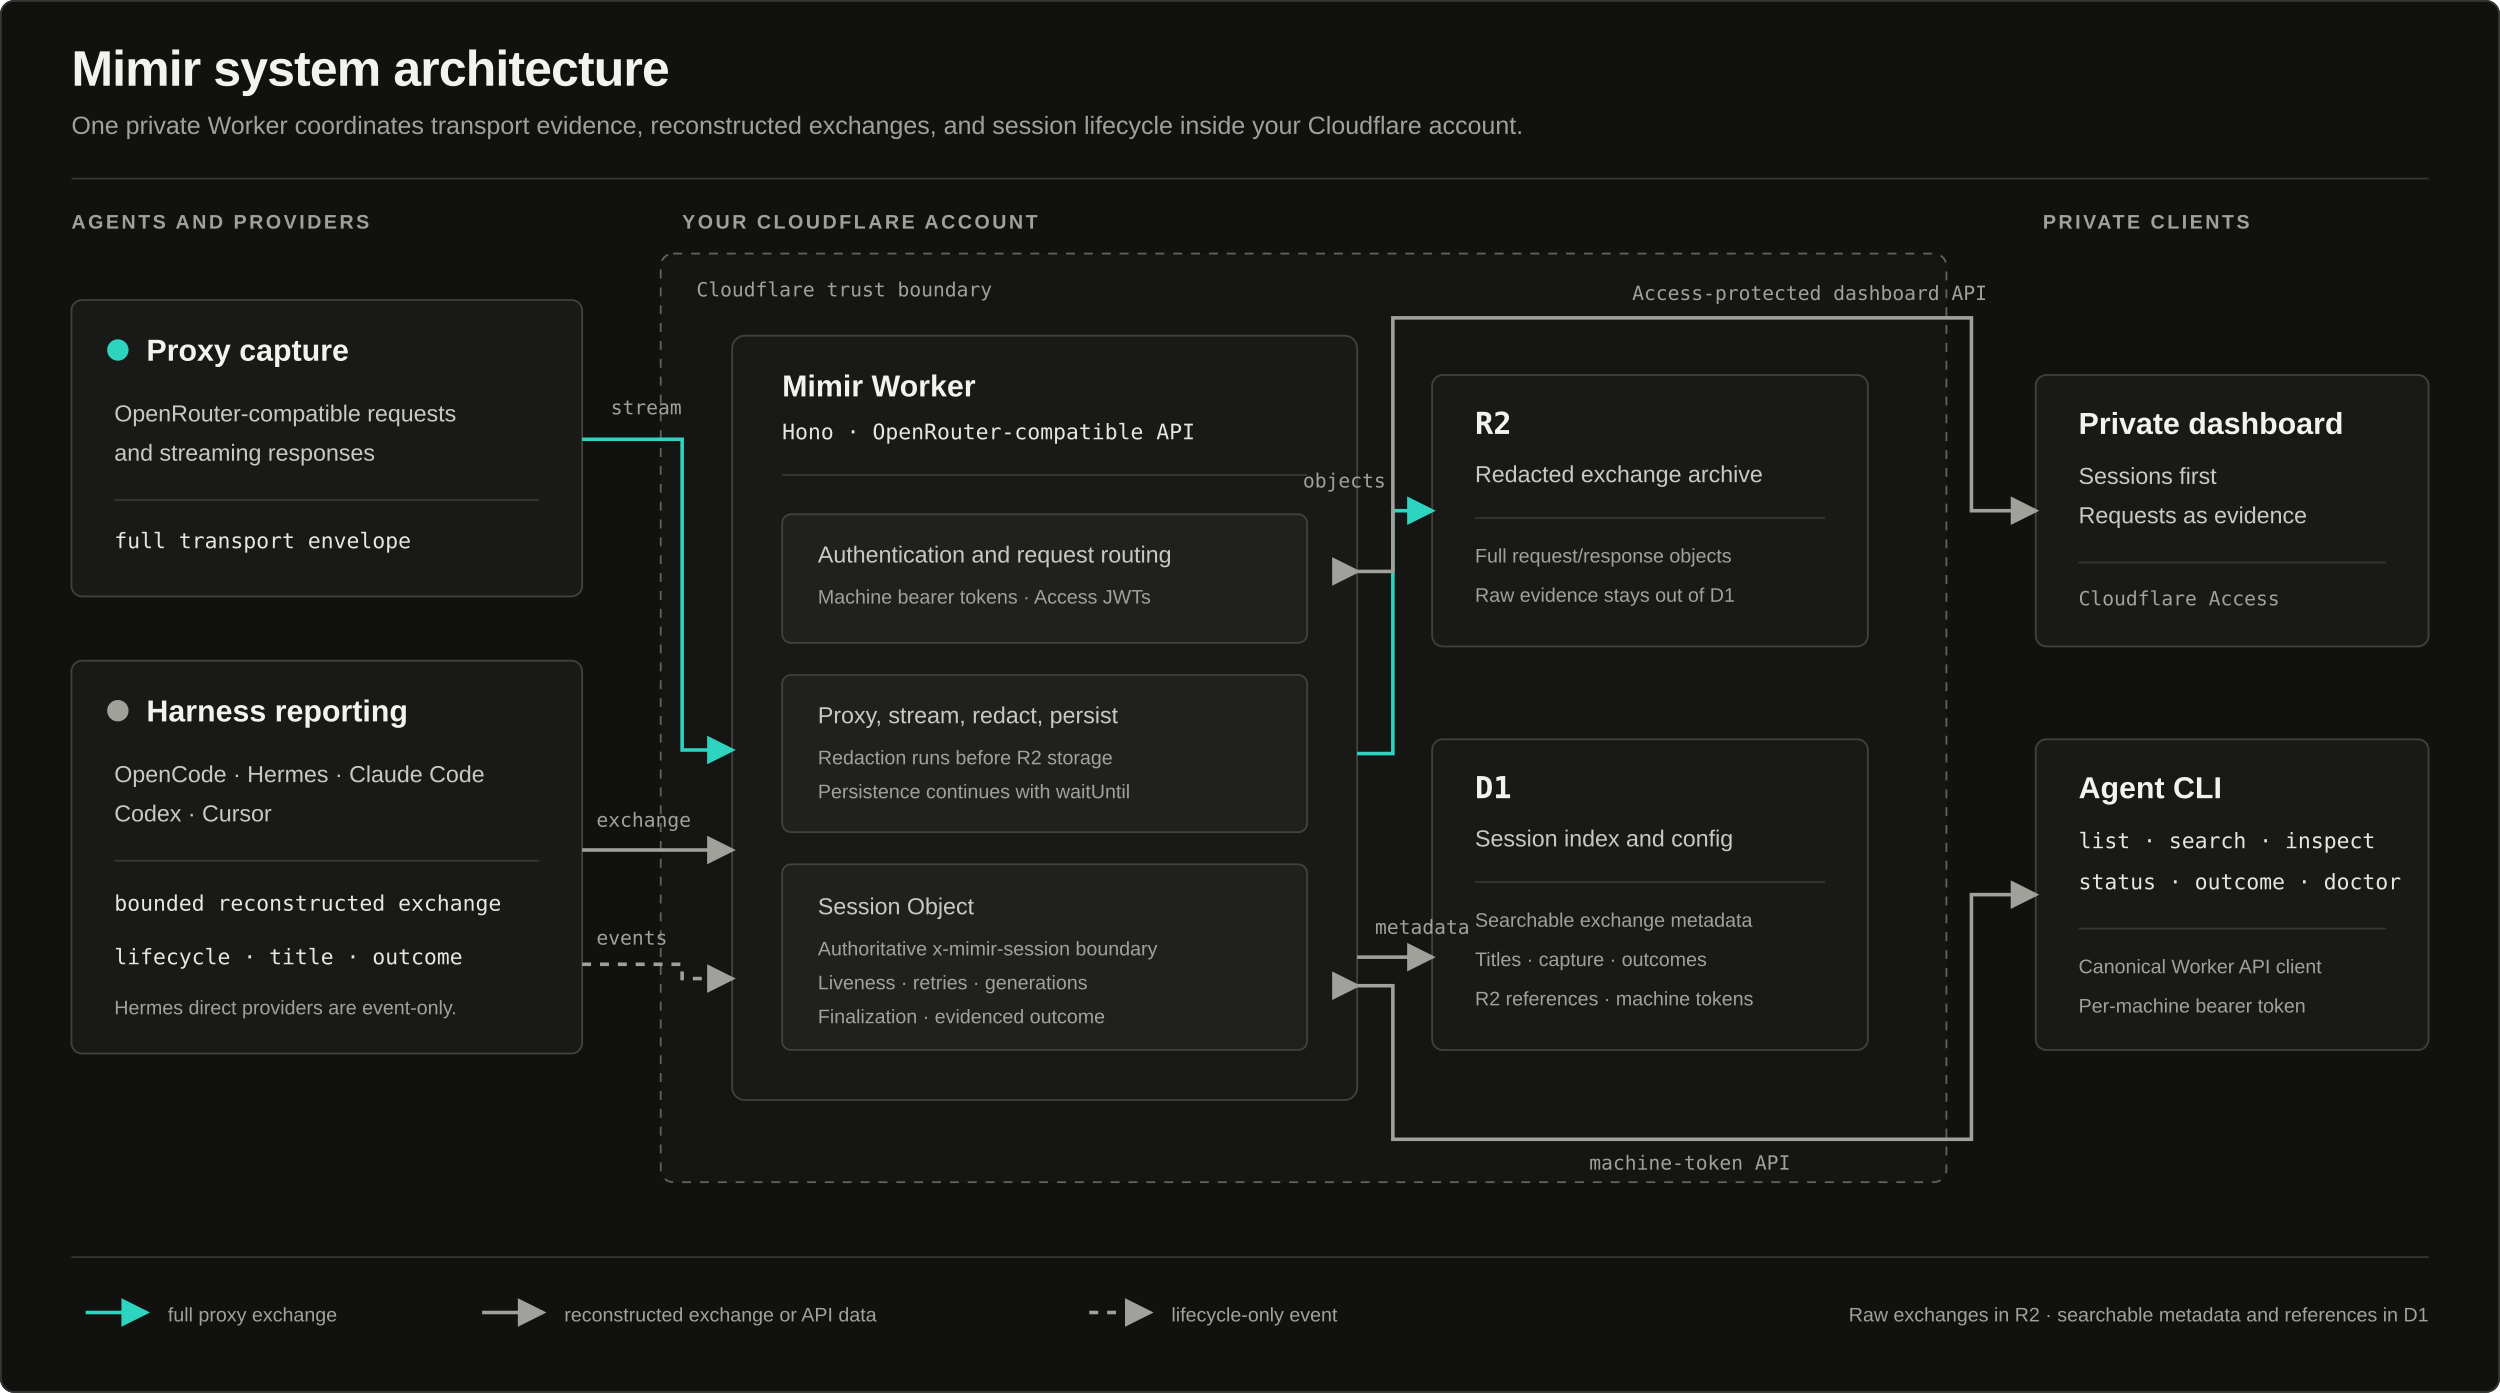
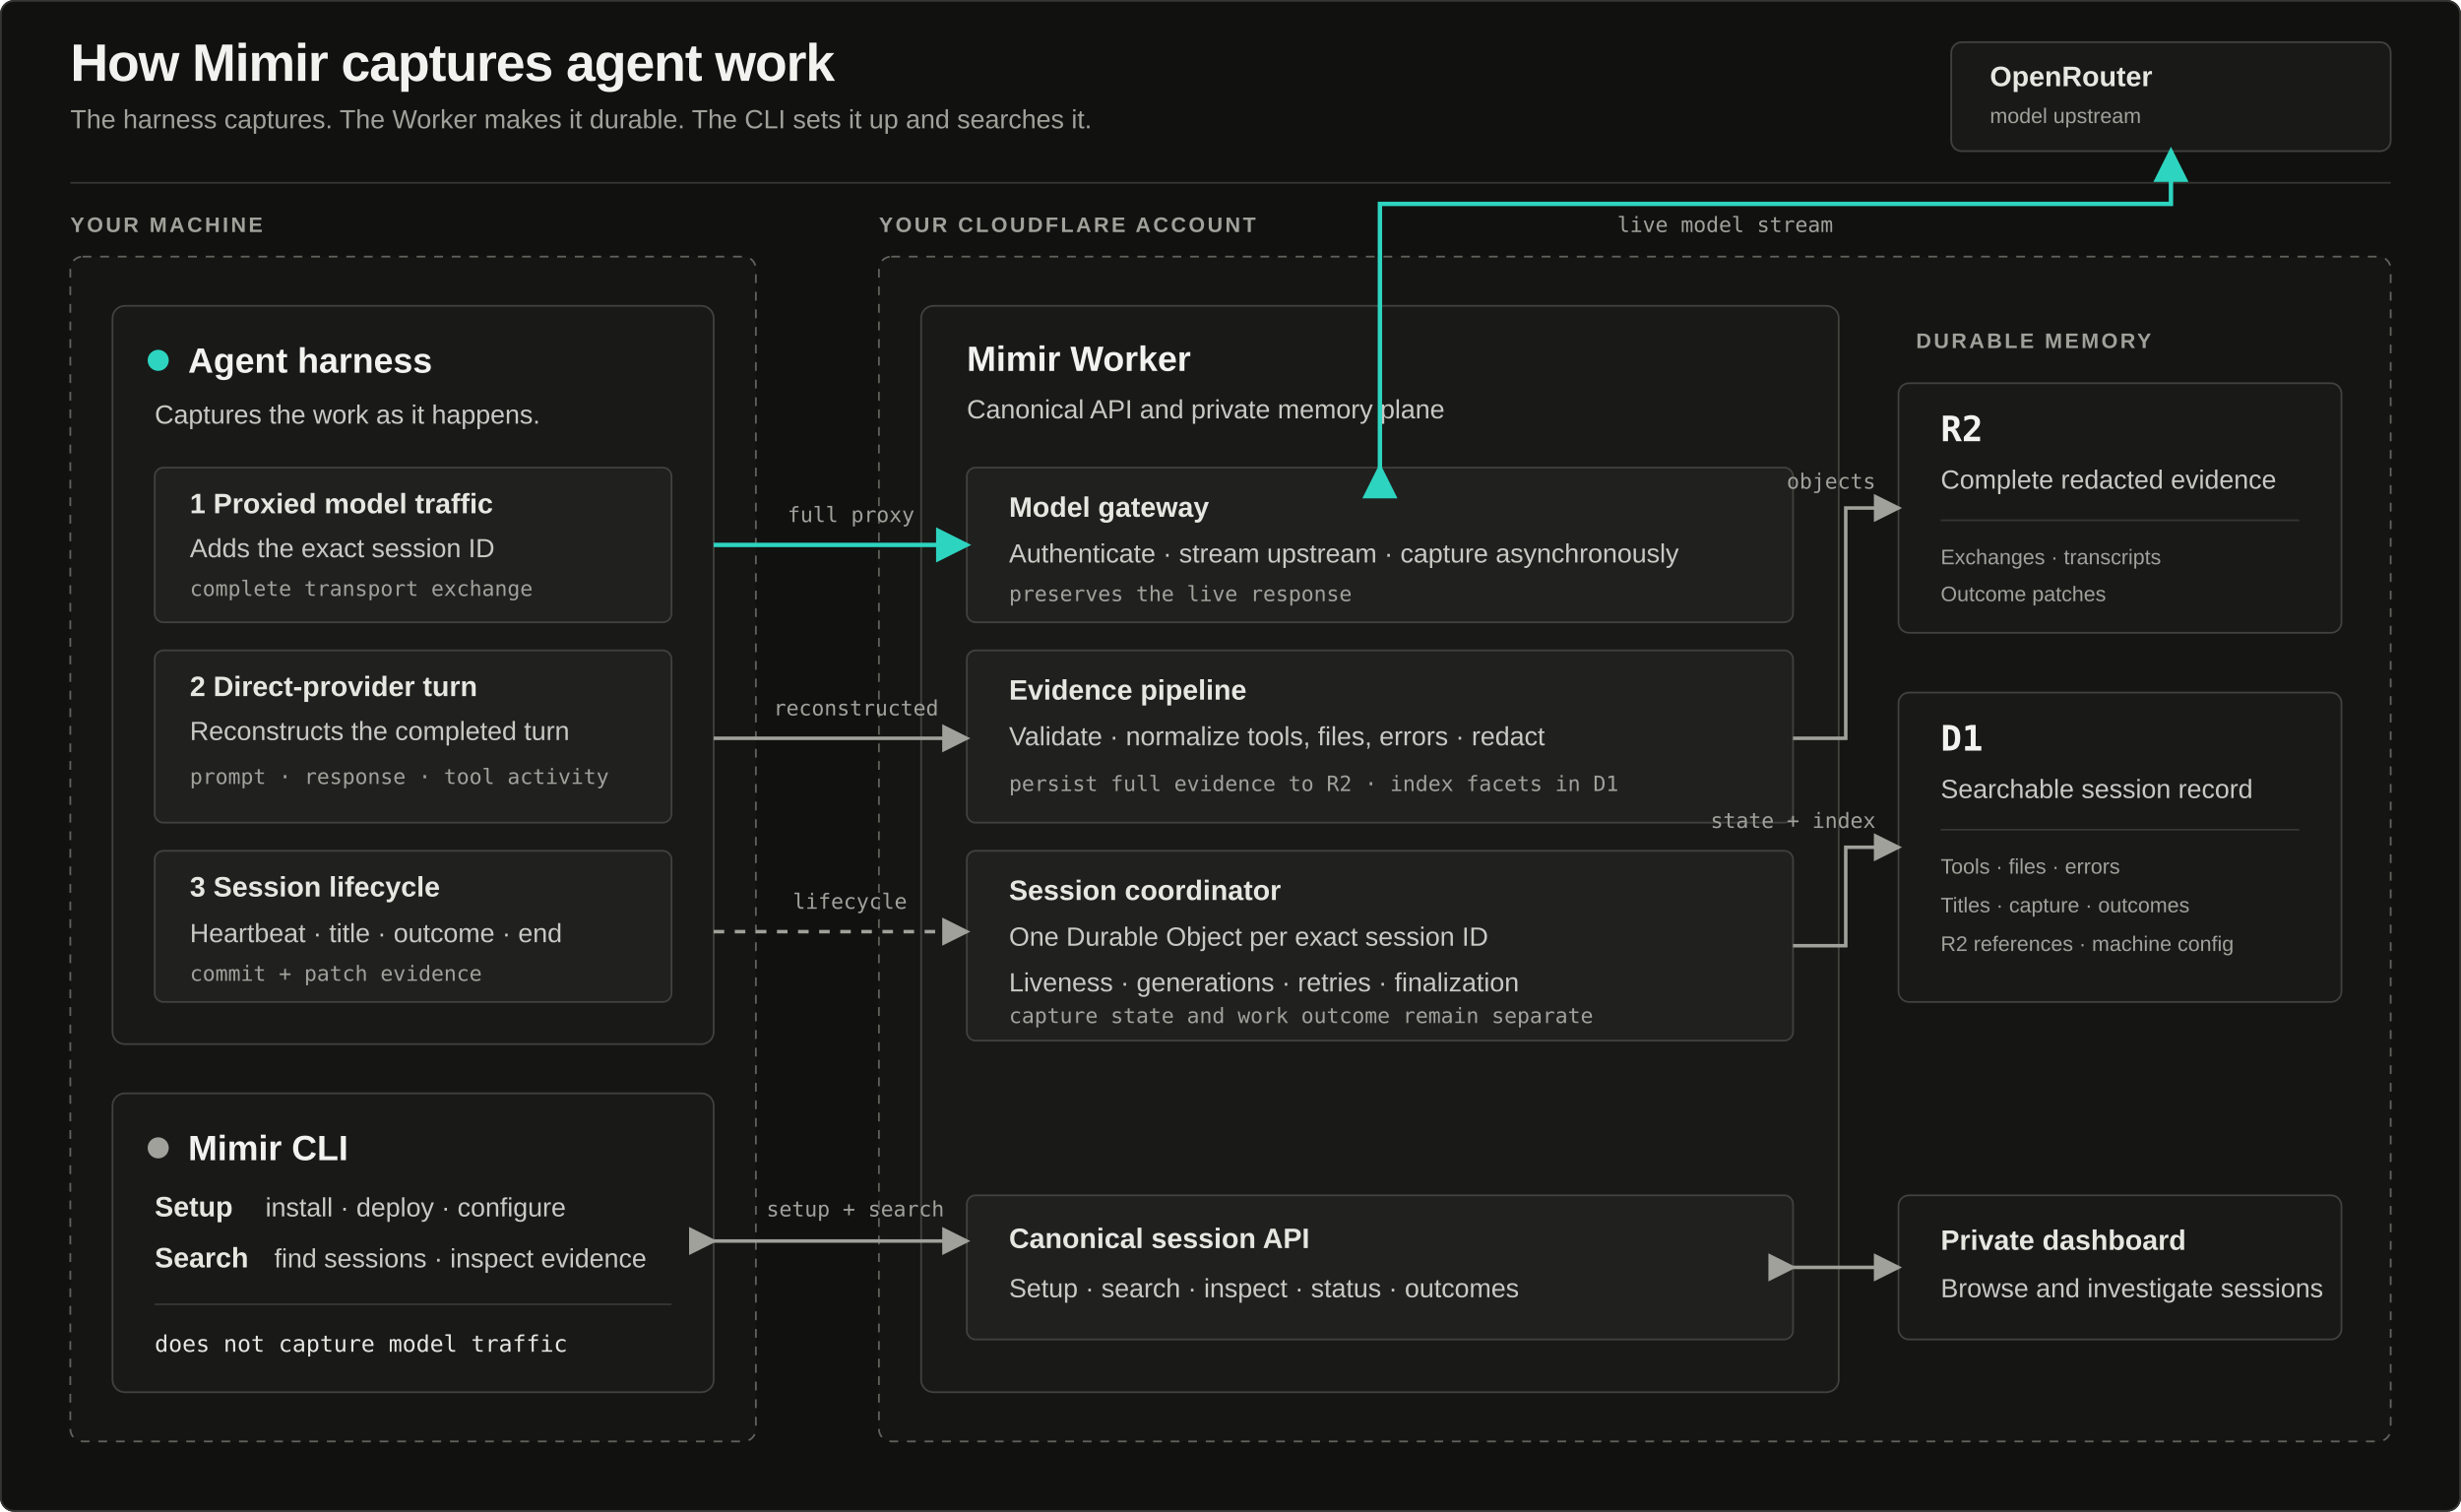
- <svg xmlns="http://www.w3.org/2000/svg" width="1400" height="780" viewBox="0 0 1400 780" role="img" aria-labelledby="title desc">
+ <svg xmlns="http://www.w3.org/2000/svg" width="1400" height="860" viewBox="0 0 1400 860" role="img" aria-labelledby="title desc">
  <defs>
    <marker id="arrow-teal" markerWidth="8" markerHeight="8" refX="7" refY="4" orient="auto">
      <path d="M0 0L8 4L0 8Z" fill="#2dd4bf" />
    </marker>
    <marker id="arrow-ink" markerWidth="8" markerHeight="8" refX="7" refY="4" orient="auto">
      <path d="M0 0L8 4L0 8Z" fill="#a1a19b" />
    </marker>
    <style>
      .sans { font-family: "IBM Plex Sans", "Segoe UI", Arial, sans-serif; }
      .mono { font-family: "IBM Plex Mono", "Cascadia Mono", Consolas, monospace; }
-       .title { fill:#f2f2ef; font-size:28px; font-weight:600; letter-spacing:-.5px }
-       .subtitle { fill:#a1a19b; font-size:14px }
-       .section { fill:#a1a19b; font-size:11px; font-weight:600; letter-spacing:1.4px }
-       .heading { fill:#f2f2ef; font-size:17px; font-weight:600 }
-       .body { fill:#c9c9c4; font-size:13px }
-       .micro { fill:#a1a19b; font-size:11px }
-       .machine { fill:#e7e7e2; font-size:12px }
+       .title { fill:#f2f2ef; font-size:30px; font-weight:600; letter-spacing:-.6px }
+       .subtitle { fill:#a1a19b; font-size:15px }
+       .section { fill:#a1a19b; font-size:12px; font-weight:600; letter-spacing:1.4px }
+       .heading { fill:#f2f2ef; font-size:20px; font-weight:600 }
+       .subheading { fill:#e7e7e2; font-size:16px; font-weight:600 }
+       .body { fill:#c9c9c4; font-size:15px }
+       .micro { fill:#a1a19b; font-size:12px }
+       .machine { fill:#e7e7e2; font-size:13px }
      .panel { fill:#191918; stroke:#41413d; stroke-width:1 }
      .inner { fill:#20201f; stroke:#41413d; stroke-width:1 }
      .boundary { fill:#151514; stroke:#62625d; stroke-width:1; stroke-dasharray:5 5 }
      .rule { stroke:#363633; stroke-width:1 }
-       .flow-full { fill:none; stroke:#2dd4bf; stroke-width:2; marker-end:url(#arrow-teal) }
-       .flow-report { fill:none; stroke:#a1a19b; stroke-width:2; marker-end:url(#arrow-ink) }
-       .flow-event { fill:none; stroke:#a1a19b; stroke-width:2; stroke-dasharray:5 5; marker-end:url(#arrow-ink) }
+       .flow-proxy { fill:none; stroke:#2dd4bf; stroke-width:2.5; marker-end:url(#arrow-teal) }
+       .flow-exchange { fill:none; stroke:#a1a19b; stroke-width:2; marker-end:url(#arrow-ink) }
+       .flow-event { fill:none; stroke:#a1a19b; stroke-width:2; stroke-dasharray:6 6; marker-end:url(#arrow-ink) }
      .flow-api { fill:none; stroke:#a1a19b; stroke-width:2; marker-start:url(#arrow-ink); marker-end:url(#arrow-ink) }
+       .flow-upstream { fill:none; stroke:#2dd4bf; stroke-width:2.5; marker-start:url(#arrow-teal); marker-end:url(#arrow-teal) }
    </style>
  </defs>
-   <rect width="1400" height="780" rx="8" fill="#111110" />
-   <rect x=".5" y=".5" width="1399" height="779" rx="7.5" fill="none" stroke="#363633" />
-   <text x="40" y="48" class="sans title">Mimir system architecture</text>
-   <text x="40" y="75" class="sans subtitle">One private Worker coordinates transport evidence, reconstructed exchanges, and session lifecycle inside your Cloudflare account.</text>
-   <line x1="40" y1="100" x2="1360" y2="100" class="rule" />
-   <text x="40" y="128" class="sans section">AGENTS AND PROVIDERS</text>
-   <text x="382" y="128" class="sans section">YOUR CLOUDFLARE ACCOUNT</text>
-   <text x="1144" y="128" class="sans section">PRIVATE CLIENTS</text>
-   <rect x="370" y="142" width="720" height="520" rx="7" class="boundary" />
-   <text x="390" y="166" class="mono micro">Cloudflare trust boundary</text>
-   <rect x="40" y="168" width="286" height="166" rx="6" class="panel" />
-   <circle cx="66" cy="196" r="6" fill="#2dd4bf" />
-   <text x="82" y="202" class="sans heading">Proxy capture</text>
-   <text x="64" y="236" class="sans body">OpenRouter-compatible requests</text>
-   <text x="64" y="258" class="sans body">and streaming responses</text>
-   <line x1="64" y1="280" x2="302" y2="280" class="rule" />
-   <text x="64" y="307" class="mono machine">full transport envelope</text>
-   <rect x="40" y="370" width="286" height="220" rx="6" class="panel" />
-   <circle cx="66" cy="398" r="6" fill="#a1a19b" />
-   <text x="82" y="404" class="sans heading">Harness reporting</text>
-   <text x="64" y="438" class="sans body">OpenCode · Hermes · Claude Code</text>
-   <text x="64" y="460" class="sans body">Codex · Cursor</text>
-   <line x1="64" y1="482" x2="302" y2="482" class="rule" />
-   <text x="64" y="510" class="mono machine">bounded reconstructed exchange</text>
-   <text x="64" y="540" class="mono machine">lifecycle · title · outcome</text>
-   <text x="64" y="568" class="sans micro">Hermes direct providers are event-only.</text>
-   <rect x="410" y="188" width="350" height="428" rx="7" class="panel" />
-   <text x="438" y="222" class="sans heading">Mimir Worker</text>
-   <text x="438" y="246" class="mono machine">Hono · OpenRouter-compatible API</text>
-   <line x1="438" y1="266" x2="732" y2="266" class="rule" />
-   <rect x="438" y="288" width="294" height="72" rx="5" class="inner" />
-   <text x="458" y="315" class="sans body">Authentication and request routing</text>
-   <text x="458" y="338" class="sans micro">Machine bearer tokens · Access JWTs</text>
-   <rect x="438" y="378" width="294" height="88" rx="5" class="inner" />
-   <text x="458" y="405" class="sans body">Proxy, stream, redact, persist</text>
-   <text x="458" y="428" class="sans micro">Redaction runs before R2 storage</text>
-   <text x="458" y="447" class="sans micro">Persistence continues with waitUntil</text>
-   <rect x="438" y="484" width="294" height="104" rx="5" class="inner" />
-   <text x="458" y="512" class="sans body">Session Object</text>
-   <text x="458" y="535" class="sans micro">Authoritative x-mimir-session boundary</text>
-   <text x="458" y="554" class="sans micro">Liveness · retries · generations</text>
-   <text x="458" y="573" class="sans micro">Finalization · evidenced outcome</text>
-   <rect x="802" y="210" width="244" height="152" rx="6" class="panel" />
-   <text x="826" y="243" class="mono heading">R2</text>
-   <text x="826" y="270" class="sans body">Redacted exchange archive</text>
-   <line x1="826" y1="290" x2="1022" y2="290" class="rule" />
-   <text x="826" y="315" class="sans micro">Full request/response objects</text>
-   <text x="826" y="337" class="sans micro">Raw evidence stays out of D1</text>
-   <rect x="802" y="414" width="244" height="174" rx="6" class="panel" />
-   <text x="826" y="447" class="mono heading">D1</text>
-   <text x="826" y="474" class="sans body">Session index and config</text>
-   <line x1="826" y1="494" x2="1022" y2="494" class="rule" />
-   <text x="826" y="519" class="sans micro">Searchable exchange metadata</text>
-   <text x="826" y="541" class="sans micro">Titles · capture · outcomes</text>
-   <text x="826" y="563" class="sans micro">R2 references · machine tokens</text>
-   <rect x="1140" y="210" width="220" height="152" rx="6" class="panel" />
-   <text x="1164" y="243" class="sans heading">Private dashboard</text>
-   <text x="1164" y="271" class="sans body">Sessions first</text>
-   <text x="1164" y="293" class="sans body">Requests as evidence</text>
-   <line x1="1164" y1="315" x2="1336" y2="315" class="rule" />
-   <text x="1164" y="339" class="mono micro">Cloudflare Access</text>
-   <rect x="1140" y="414" width="220" height="174" rx="6" class="panel" />
-   <text x="1164" y="447" class="sans heading">Agent CLI</text>
-   <text x="1164" y="475" class="mono machine">list · search · inspect</text>
-   <text x="1164" y="498" class="mono machine">status · outcome · doctor</text>
-   <line x1="1164" y1="520" x2="1336" y2="520" class="rule" />
-   <text x="1164" y="545" class="sans micro">Canonical Worker API client</text>
-   <text x="1164" y="567" class="sans micro">Per-machine bearer token</text>
-   <path d="M326 246H382V420H410" class="flow-full" />
-   <text x="342" y="232" class="mono micro">stream</text>
-   <path d="M326 476H410" class="flow-report" />
-   <text x="334" y="463" class="mono micro">exchange</text>
-   <path d="M326 540H382V548H410" class="flow-event" />
-   <text x="334" y="529" class="mono micro">events</text>
-   <path d="M760 422H780V286H802" class="flow-full" />
-   <text x="776" y="273" class="mono micro" text-anchor="end">objects</text>
-   <path d="M760 536H802" class="flow-report" />
-   <text x="770" y="523" class="mono micro">metadata</text>
-   <path d="M760 320H780V178H1104V286H1140" class="flow-api" />
-   <text x="914" y="168" class="mono micro">Access-protected dashboard API</text>
-   <path d="M760 552H780V638H1104V501H1140" class="flow-api" />
-   <text x="890" y="655" class="mono micro">machine-token API</text>
-   <line x1="40" y1="704" x2="1360" y2="704" class="rule" />
-   <line x1="48" y1="735" x2="82" y2="735" class="flow-full" />
-   <text x="94" y="740" class="sans micro">full proxy exchange</text>
-   <line x1="270" y1="735" x2="304" y2="735" class="flow-report" />
-   <text x="316" y="740" class="sans micro">reconstructed exchange or API data</text>
-   <line x1="610" y1="735" x2="644" y2="735" class="flow-event" />
-   <text x="656" y="740" class="sans micro">lifecycle-only event</text>
-   <text x="1360" y="740" text-anchor="end" class="sans micro">Raw exchanges in R2 · searchable metadata and references in D1</text>
+   <rect width="1400" height="860" rx="8" fill="#111110" />
+   <rect x=".5" y=".5" width="1399" height="859" rx="7.5" fill="none" stroke="#363633" />
+   <text x="40" y="46" class="sans title">How Mimir captures agent work</text>
+   <text x="40" y="73" class="sans subtitle">The harness captures. The Worker makes it durable. The CLI sets it up and searches it.</text>
+   <line x1="40" y1="104" x2="1360" y2="104" class="rule" />
+   <rect x="1110" y="24" width="250" height="62" rx="6" class="panel" />
+   <text x="1132" y="49" class="sans subheading">OpenRouter</text>
+   <text x="1132" y="70" class="sans micro">model upstream</text>
+   <text x="40" y="132" class="sans section">YOUR MACHINE</text>
+   <text x="500" y="132" class="sans section">YOUR CLOUDFLARE ACCOUNT</text>
+   <rect x="40" y="146" width="390" height="674" rx="7" class="boundary" />
+   <rect x="500" y="146" width="860" height="674" rx="7" class="boundary" />
+   <rect x="64" y="174" width="342" height="420" rx="7" class="panel" />
+   <circle cx="90" cy="205" r="6" fill="#2dd4bf" />
+   <text x="107" y="212" class="sans heading">Agent harness</text>
+   <text x="88" y="241" class="sans body">Captures the work as it happens.</text>
+   <rect x="88" y="266" width="294" height="88" rx="5" class="inner" />
+   <text x="108" y="292" class="sans subheading">1  Proxied model traffic</text>
+   <text x="108" y="317" class="sans body">Adds the exact session ID</text>
+   <text x="108" y="339" class="mono micro">complete transport exchange</text>
+   <rect x="88" y="370" width="294" height="98" rx="5" class="inner" />
+   <text x="108" y="396" class="sans subheading">2  Direct-provider turn</text>
+   <text x="108" y="421" class="sans body">Reconstructs the completed turn</text>
+   <text x="108" y="446" class="mono micro">prompt · response · tool activity</text>
+   <rect x="88" y="484" width="294" height="86" rx="5" class="inner" />
+   <text x="108" y="510" class="sans subheading">3  Session lifecycle</text>
+   <text x="108" y="536" class="sans body">Heartbeat · title · outcome · end</text>
+   <text x="108" y="558" class="mono micro">commit + patch evidence</text>
+   <rect x="64" y="622" width="342" height="170" rx="7" class="panel" />
+   <circle cx="90" cy="653" r="6" fill="#a1a19b" />
+   <text x="107" y="660" class="sans heading">Mimir CLI</text>
+   <text x="88" y="692" class="sans subheading">Setup</text>
+   <text x="151" y="692" class="sans body">install · deploy · configure</text>
+   <text x="88" y="721" class="sans subheading">Search</text>
+   <text x="156" y="721" class="sans body">find sessions · inspect evidence</text>
+   <line x1="88" y1="742" x2="382" y2="742" class="rule" />
+   <text x="88" y="769" class="mono machine">does not capture model traffic</text>
+   <rect x="524" y="174" width="522" height="618" rx="7" class="panel" />
+   <text x="550" y="211" class="sans heading">Mimir Worker</text>
+   <text x="550" y="238" class="sans body">Canonical API and private memory plane</text>
+   <rect x="550" y="266" width="470" height="88" rx="5" class="inner" />
+   <text x="574" y="294" class="sans subheading">Model gateway</text>
+   <text x="574" y="320" class="sans body">Authenticate · stream upstream · capture asynchronously</text>
+   <text x="574" y="342" class="mono micro">preserves the live response</text>
+   <rect x="550" y="370" width="470" height="98" rx="5" class="inner" />
+   <text x="574" y="398" class="sans subheading">Evidence pipeline</text>
+   <text x="574" y="424" class="sans body">Validate · normalize tools, files, errors · redact</text>
+   <text x="574" y="450" class="mono micro">persist full evidence to R2 · index facets in D1</text>
+   <rect x="550" y="484" width="470" height="108" rx="5" class="inner" />
+   <text x="574" y="512" class="sans subheading">Session coordinator</text>
+   <text x="574" y="538" class="sans body">One Durable Object per exact session ID</text>
+   <text x="574" y="564" class="sans body">Liveness · generations · retries · finalization</text>
+   <text x="574" y="582" class="mono micro">capture state and work outcome remain separate</text>
+   <rect x="550" y="680" width="470" height="82" rx="5" class="inner" />
+   <text x="574" y="710" class="sans subheading">Canonical session API</text>
+   <text x="574" y="738" class="sans body">Setup · search · inspect · status · outcomes</text>
+   <text x="1090" y="198" class="sans section">DURABLE MEMORY</text>
+   <rect x="1080" y="218" width="252" height="142" rx="6" class="panel" />
+   <text x="1104" y="251" class="mono heading">R2</text>
+   <text x="1104" y="278" class="sans body">Complete redacted evidence</text>
+   <line x1="1104" y1="296" x2="1308" y2="296" class="rule" />
+   <text x="1104" y="321" class="sans micro">Exchanges · transcripts</text>
+   <text x="1104" y="342" class="sans micro">Outcome patches</text>
+   <rect x="1080" y="394" width="252" height="176" rx="6" class="panel" />
+   <text x="1104" y="427" class="mono heading">D1</text>
+   <text x="1104" y="454" class="sans body">Searchable session record</text>
+   <line x1="1104" y1="472" x2="1308" y2="472" class="rule" />
+   <text x="1104" y="497" class="sans micro">Tools · files · errors</text>
+   <text x="1104" y="519" class="sans micro">Titles · capture · outcomes</text>
+   <text x="1104" y="541" class="sans micro">R2 references · machine config</text>
+   <rect x="1080" y="680" width="252" height="82" rx="6" class="panel" />
+   <text x="1104" y="711" class="sans subheading">Private dashboard</text>
+   <text x="1104" y="738" class="sans body">Browse and investigate sessions</text>
+   <path d="M406 310H500V310H550" class="flow-proxy" />
+   <text x="448" y="297" class="mono micro">full proxy</text>
+   <path d="M406 420H550" class="flow-exchange" />
+   <text x="440" y="407" class="mono micro">reconstructed</text>
+   <path d="M406 530H550" class="flow-event" />
+   <text x="451" y="517" class="mono micro">lifecycle</text>
+   <path d="M785 266V116H1235V86" class="flow-upstream" />
+   <text x="920" y="132" class="mono micro">live model stream</text>
+   <path d="M1020 420H1050V289H1080" class="flow-exchange" />
+   <text x="1067" y="278" text-anchor="end" class="mono micro">objects</text>
+   <path d="M1020 538H1050V482H1080" class="flow-exchange" />
+   <text x="1067" y="471" text-anchor="end" class="mono micro">state + index</text>
+   <path d="M406 706H550" class="flow-api" />
+   <text x="436" y="692" class="mono micro">setup + search</text>
+   <path d="M1020 721H1080" class="flow-api" />
</svg>
